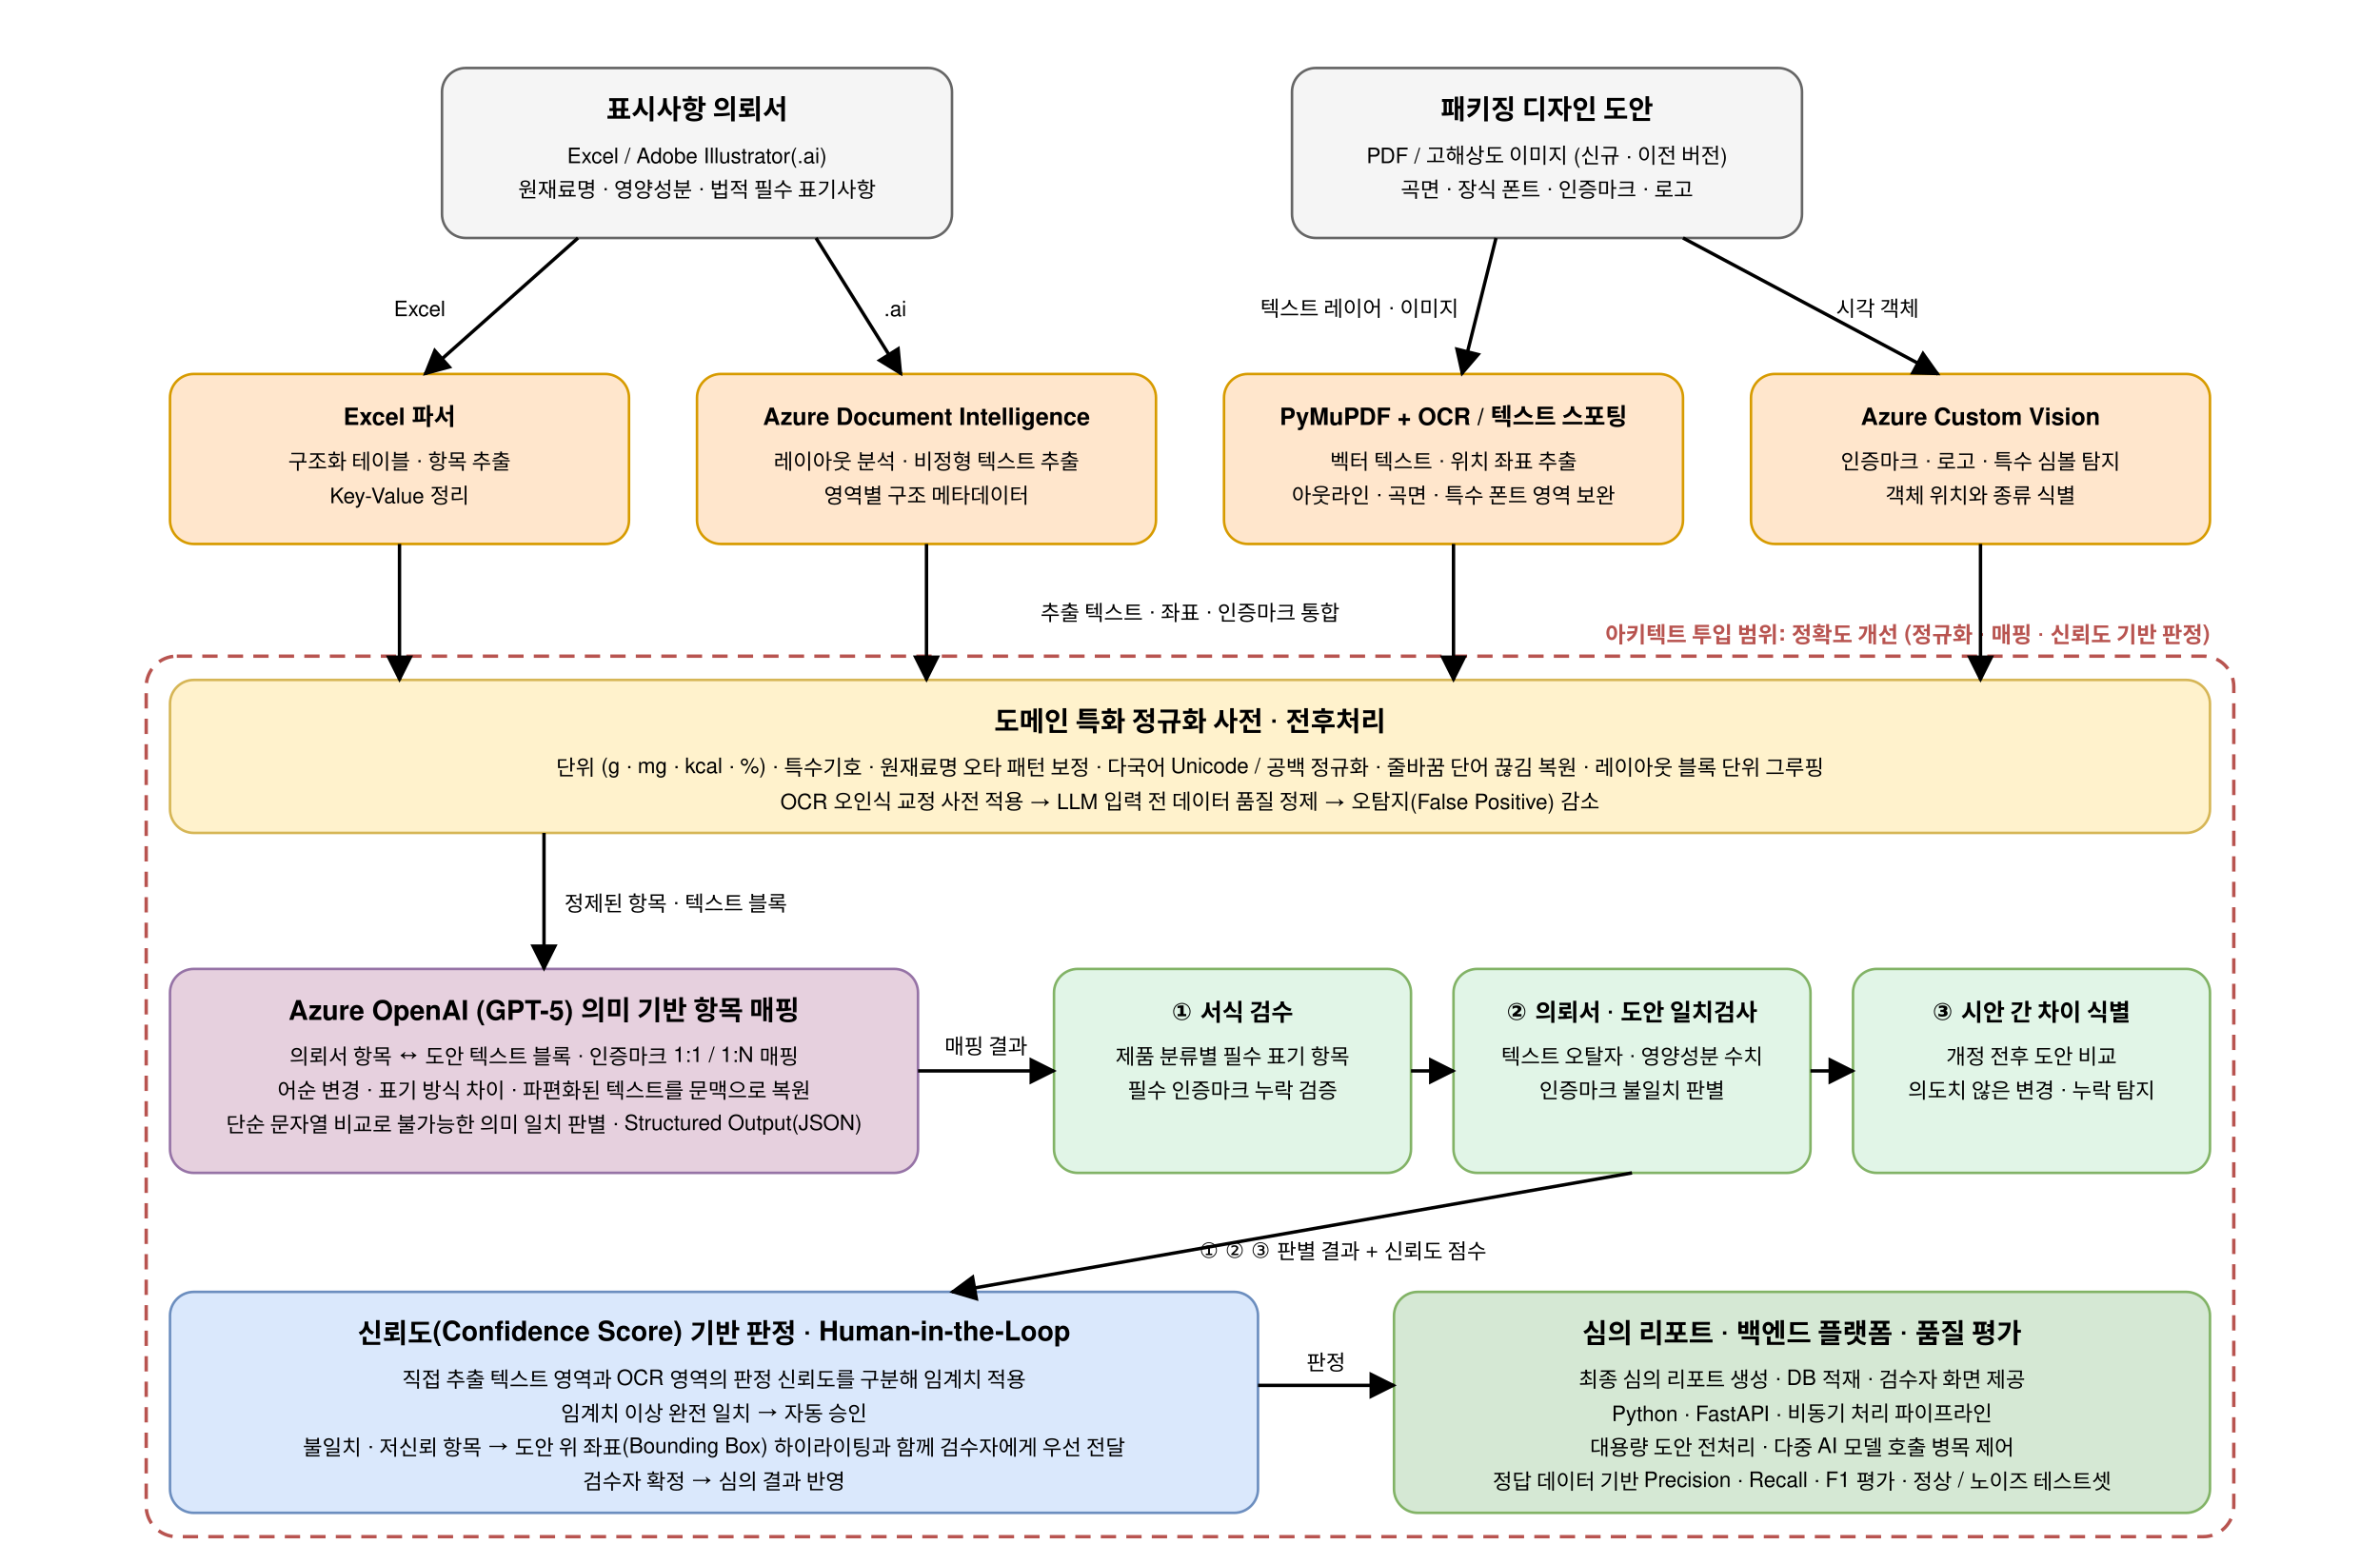
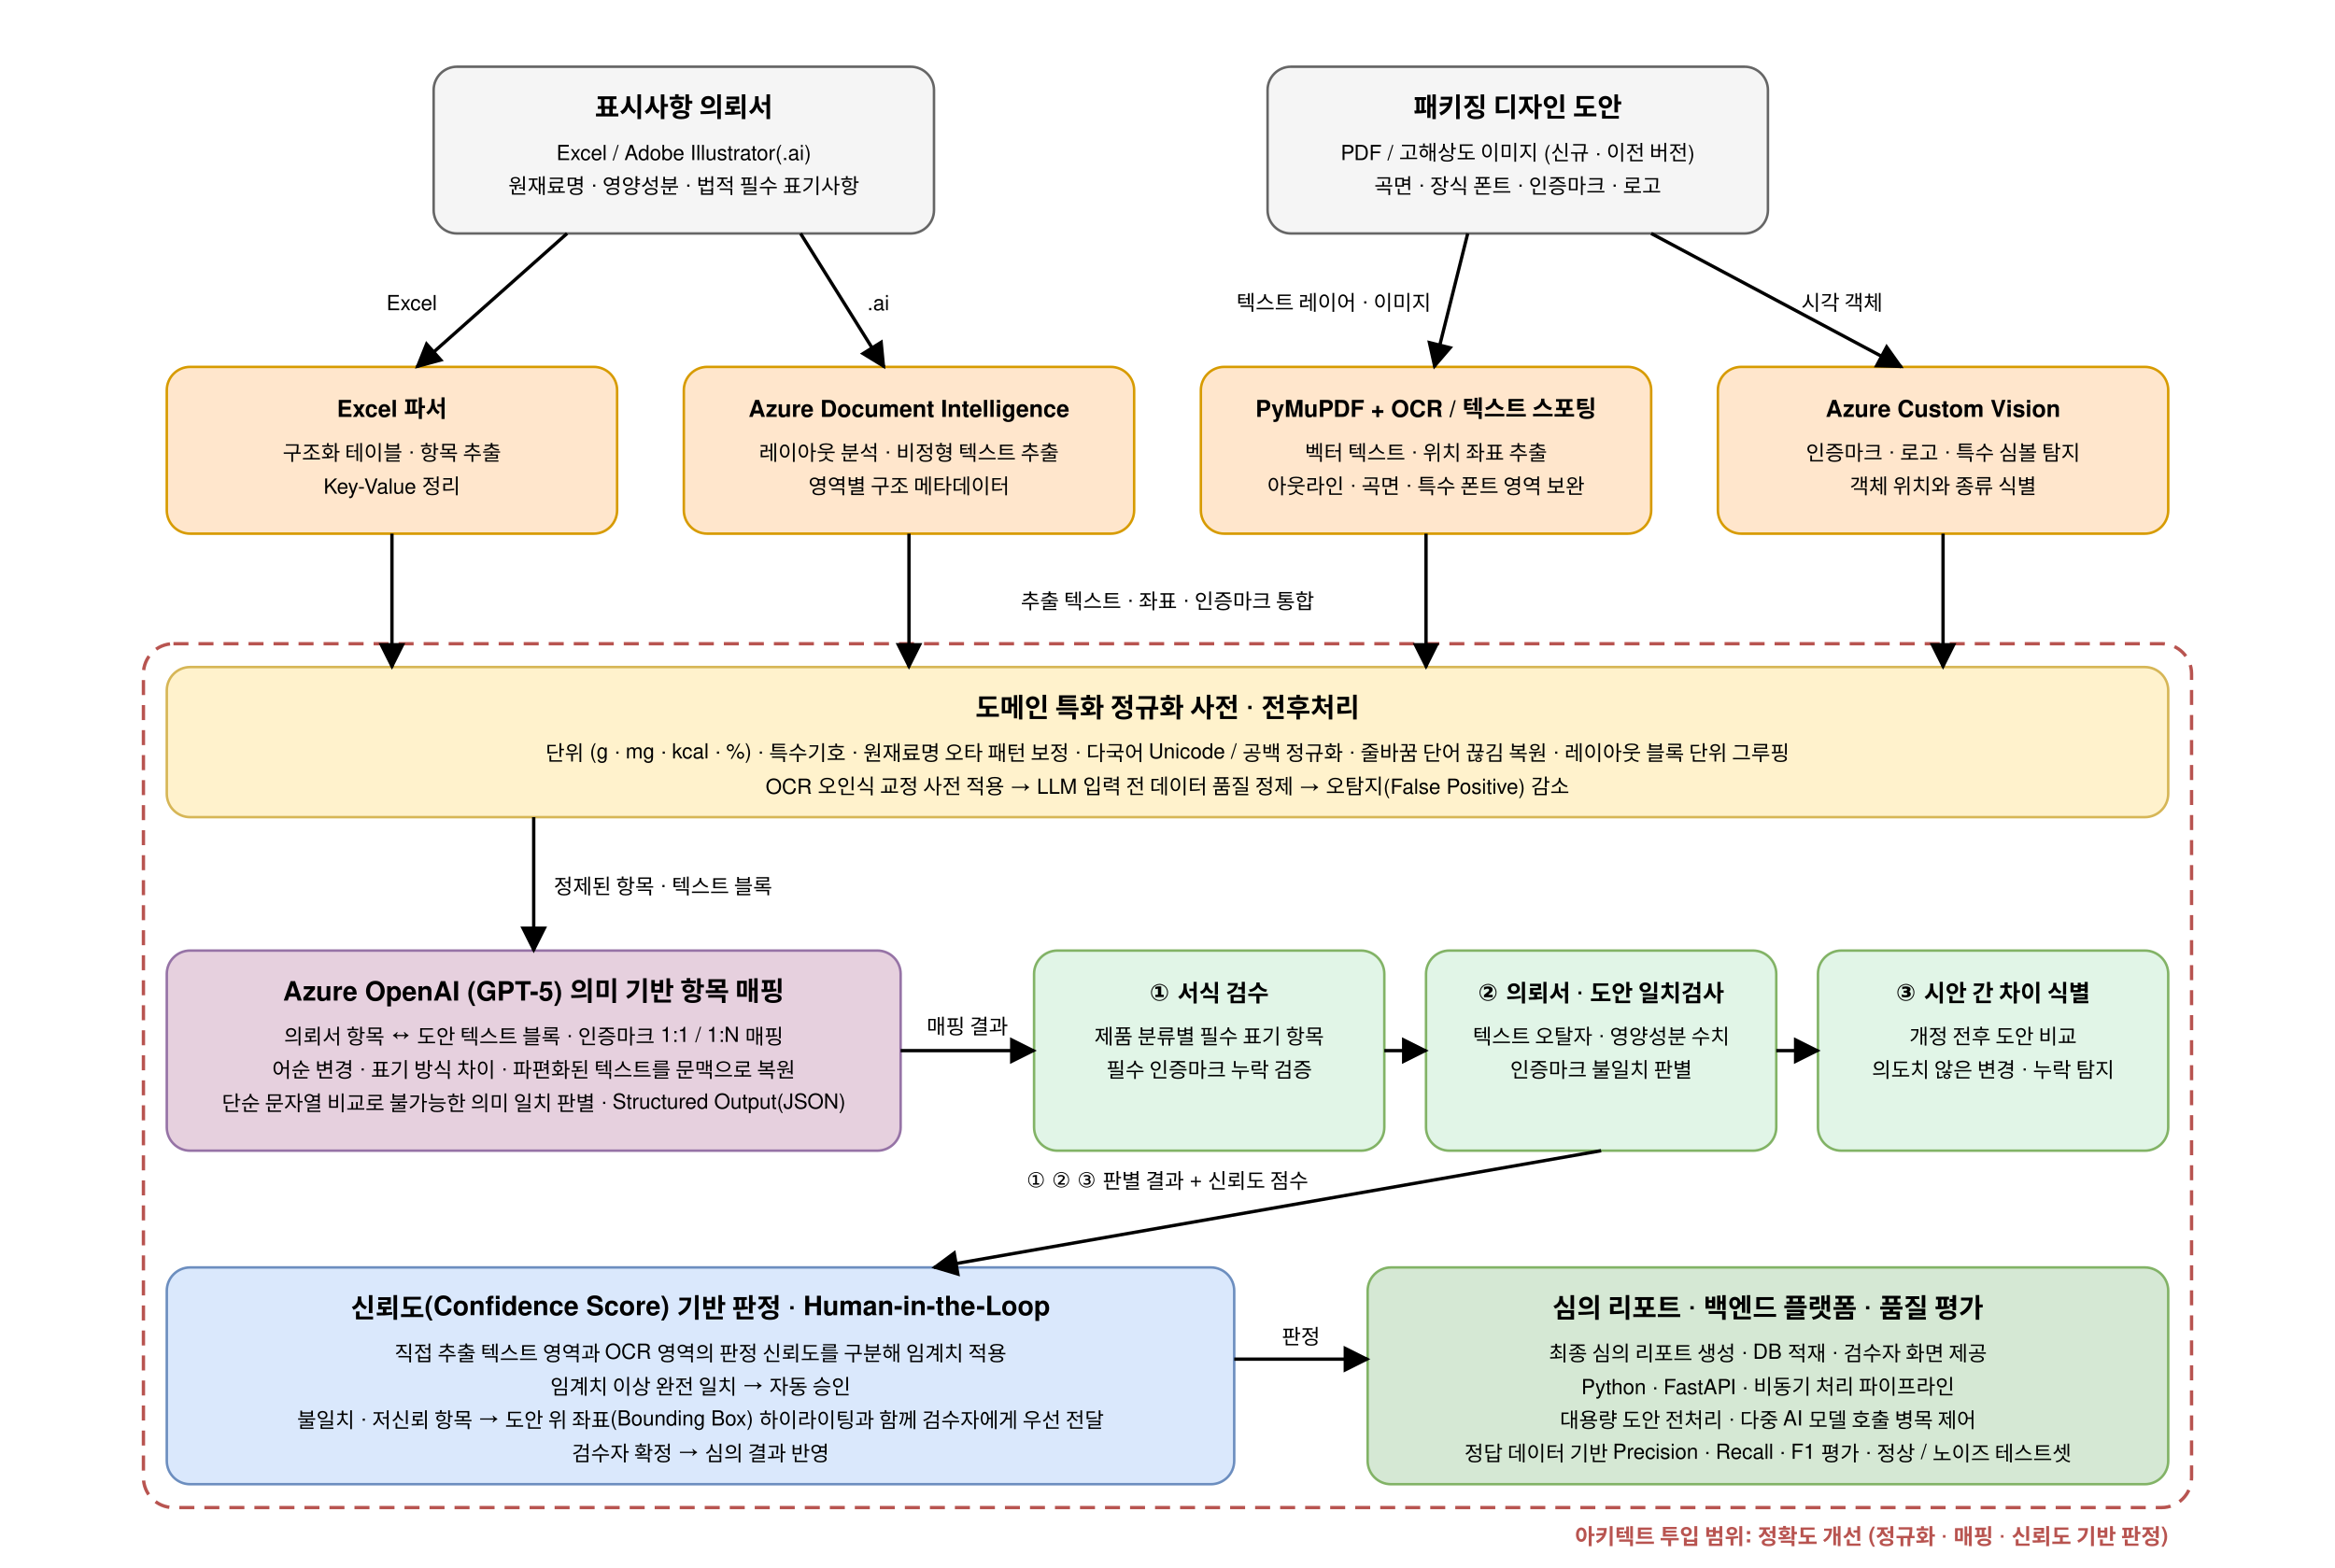
- <svg xmlns="http://www.w3.org/2000/svg" style="background:#ffffff;font-family:'Helvetica Neue',Helvetica,'Apple SD Gothic Neo',Arial,sans-serif" width="1400" height="920" viewBox="0 0 1400 920" role="img" aria-label="패키징 도안 AI 일치검사 파이프라인: 의뢰서와 도안의 멀티모달 추출, 정규화 전처리, GPT 기반 항목 매핑과 3단계 검수, 신뢰도 기반 Human-in-the-Loop 판정">
+ <svg xmlns="http://www.w3.org/2000/svg" style="background:#ffffff;font-family:'Helvetica Neue',Helvetica,'Apple SD Gothic Neo',Arial,sans-serif" width="1400" height="940" viewBox="0 0 1400 940" role="img" aria-label="패키징 도안 AI 일치검사 파이프라인: 의뢰서와 도안의 멀티모달 추출, 정규화 전처리, GPT 기반 항목 매핑과 3단계 검수, 신뢰도 기반 Human-in-the-Loop 판정">
  <style>
  .t { font-size: 16px; font-weight: 700; fill: #000; }
  .s { font-size: 14px; font-weight: 700; fill: #000; }
  .b { font-size: 12.5px; fill: #000; }
  .l { font-size: 12.5px; fill: #000; }
  .acc { font-size: 13px; font-weight: 700; fill: #b85450; }
  .box { stroke-width: 1.5; }
  .arrow { stroke: #000; stroke-width: 2; fill: none; }  </style>
  <defs>
    <marker id="arrow" viewBox="0 0 10 10" refX="9" refY="5" markerWidth="8" markerHeight="8" orient="auto-start-reverse">
      <path d="M0,0 L10,5 L0,10 z" fill="#000" />
    </marker>
  </defs>
  <rect class="box" x="260" y="40" width="300" height="100" rx="14" fill="#f5f5f5" stroke="#666666" />
  <text class="t" x="410" y="70" text-anchor="middle">표시사항 의뢰서</text>
  <text class="b" x="410" y="96" text-anchor="middle">Excel / Adobe Illustrator(.ai)</text>
  <text class="b" x="410" y="116" text-anchor="middle">원재료명 · 영양성분 · 법적 필수 표기사항</text>
  <rect class="box" x="760" y="40" width="300" height="100" rx="14" fill="#f5f5f5" stroke="#666666" />
  <text class="t" x="910" y="70" text-anchor="middle">패키징 디자인 도안</text>
  <text class="b" x="910" y="96" text-anchor="middle">PDF / 고해상도 이미지 (신규 · 이전 버전)</text>
  <text class="b" x="910" y="116" text-anchor="middle">곡면 · 장식 폰트 · 인증마크 · 로고</text>
  <rect class="box" x="100" y="220" width="270" height="100" rx="14" fill="#ffe6cc" stroke="#d79b00" />
  <text class="s" x="235" y="250" text-anchor="middle">Excel 파서</text>
  <text class="b" x="235" y="276" text-anchor="middle">구조화 테이블 · 항목 추출</text>
  <text class="b" x="235" y="296" text-anchor="middle">Key-Value 정리</text>
  <rect class="box" x="410" y="220" width="270" height="100" rx="14" fill="#ffe6cc" stroke="#d79b00" />
  <text class="s" x="545" y="250" text-anchor="middle">Azure Document Intelligence</text>
  <text class="b" x="545" y="276" text-anchor="middle">레이아웃 분석 · 비정형 텍스트 추출</text>
  <text class="b" x="545" y="296" text-anchor="middle">영역별 구조 메타데이터</text>
  <rect class="box" x="720" y="220" width="270" height="100" rx="14" fill="#ffe6cc" stroke="#d79b00" />
  <text class="s" x="855" y="250" text-anchor="middle">PyMuPDF + OCR / 텍스트 스포팅</text>
  <text class="b" x="855" y="276" text-anchor="middle">벡터 텍스트 · 위치 좌표 추출</text>
  <text class="b" x="855" y="296" text-anchor="middle">아웃라인 · 곡면 · 특수 폰트 영역 보완</text>
  <rect class="box" x="1030" y="220" width="270" height="100" rx="14" fill="#ffe6cc" stroke="#d79b00" />
  <text class="s" x="1165" y="250" text-anchor="middle">Azure Custom Vision</text>
  <text class="b" x="1165" y="276" text-anchor="middle">인증마크 · 로고 · 특수 심볼 탐지</text>
  <text class="b" x="1165" y="296" text-anchor="middle">객체 위치와 종류 식별</text>
  <rect class="box" x="100" y="400" width="1200" height="90" rx="14" fill="#fff2cc" stroke="#d6b656" />
  <text class="t" x="700" y="430" text-anchor="middle">도메인 특화 정규화 사전 · 전후처리</text>
  <text class="b" x="700" y="456" text-anchor="middle">단위 (g · mg · kcal · %) · 특수기호 · 원재료명 오타 패턴 보정 · 다국어 Unicode / 공백 정규화 · 줄바꿈 단어 끊김 복원 · 레이아웃 블록 단위 그루핑</text>
  <text class="b" x="700" y="476" text-anchor="middle">OCR 오인식 교정 사전 적용 → LLM 입력 전 데이터 품질 정제 → 오탐지(False Positive) 감소</text>
  <rect class="box" x="100" y="570" width="440" height="120" rx="14" fill="#e6d0de" stroke="#9673a6" />
  <text class="t" x="320" y="600" text-anchor="middle">Azure OpenAI (GPT-5) 의미 기반 항목 매핑</text>
  <text class="b" x="320" y="626" text-anchor="middle">의뢰서 항목 ↔ 도안 텍스트 블록 · 인증마크 1:1 / 1:N 매핑</text>
  <text class="b" x="320" y="646" text-anchor="middle">어순 변경 · 표기 방식 차이 · 파편화된 텍스트를 문맥으로 복원</text>
  <text class="b" x="320" y="666" text-anchor="middle">단순 문자열 비교로 불가능한 의미 일치 판별 · Structured Output(JSON)</text>
  <rect class="box" x="620" y="570" width="210" height="120" rx="14" fill="#e1f5e7" stroke="#82b366" />
  <text class="s" x="725" y="600" text-anchor="middle">① 서식 검수</text>
  <text class="b" x="725" y="626" text-anchor="middle">제품 분류별 필수 표기 항목</text>
  <text class="b" x="725" y="646" text-anchor="middle">필수 인증마크 누락 검증</text>
  <rect class="box" x="855" y="570" width="210" height="120" rx="14" fill="#e1f5e7" stroke="#82b366" />
  <text class="s" x="960" y="600" text-anchor="middle">② 의뢰서 · 도안 일치검사</text>
  <text class="b" x="960" y="626" text-anchor="middle">텍스트 오탈자 · 영양성분 수치</text>
  <text class="b" x="960" y="646" text-anchor="middle">인증마크 불일치 판별</text>
  <rect class="box" x="1090" y="570" width="210" height="120" rx="14" fill="#e1f5e7" stroke="#82b366" />
  <text class="s" x="1195" y="600" text-anchor="middle">③ 시안 간 차이 식별</text>
  <text class="b" x="1195" y="626" text-anchor="middle">개정 전후 도안 비교</text>
  <text class="b" x="1195" y="646" text-anchor="middle">의도치 않은 변경 · 누락 탐지</text>
  <rect class="box" x="100" y="760" width="640" height="130" rx="14" fill="#dae8fc" stroke="#6c8ebf" />
  <text class="t" x="420" y="790" text-anchor="middle">신뢰도(Confidence Score) 기반 판정 · Human-in-the-Loop</text>
  <text class="b" x="420" y="816" text-anchor="middle">직접 추출 텍스트 영역과 OCR 영역의 판정 신뢰도를 구분해 임계치 적용</text>
  <text class="b" x="420" y="836" text-anchor="middle">임계치 이상 완전 일치 → 자동 승인</text>
  <text class="b" x="420" y="856" text-anchor="middle">불일치 · 저신뢰 항목 → 도안 위 좌표(Bounding Box) 하이라이팅과 함께 검수자에게 우선 전달</text>
  <text class="b" x="420" y="876" text-anchor="middle">검수자 확정 → 심의 결과 반영</text>
  <rect class="box" x="820" y="760" width="480" height="130" rx="14" fill="#d5e8d4" stroke="#82b366" />
  <text class="t" x="1060" y="790" text-anchor="middle">심의 리포트 · 백엔드 플랫폼 · 품질 평가</text>
  <text class="b" x="1060" y="816" text-anchor="middle">최종 심의 리포트 생성 · DB 적재 · 검수자 화면 제공</text>
  <text class="b" x="1060" y="836" text-anchor="middle">Python · FastAPI · 비동기 처리 파이프라인</text>
  <text class="b" x="1060" y="856" text-anchor="middle">대용량 도안 전처리 · 다중 AI 모델 호출 병목 제어</text>
  <text class="b" x="1060" y="876" text-anchor="middle">정답 데이터 기반 Precision · Recall · F1 평가 · 정상 / 노이즈 테스트셋</text>
  <rect x="86" y="386" width="1228" height="518" rx="18" fill="none" stroke="#b85450" stroke-width="2" stroke-dasharray="9,6" />
-   <text class="acc" x="1300" y="378" text-anchor="end">아키텍트 투입 범위: 정확도 개선 (정규화 · 매핑 · 신뢰도 기반 판정)</text>
+   <text class="acc" x="1300" y="926" text-anchor="end">아키텍트 투입 범위: 정확도 개선 (정규화 · 매핑 · 신뢰도 기반 판정)</text>
  <line class="arrow" x1="340" y1="140" x2="250" y2="220" marker-end="url(#arrow)" />
  <text class="l" x="262" y="186" text-anchor="end">Excel</text>
  <line class="arrow" x1="480" y1="140" x2="530" y2="220" marker-end="url(#arrow)" />
  <text class="l" x="520" y="186">.ai</text>
  <line class="arrow" x1="880" y1="140" x2="860" y2="220" marker-end="url(#arrow)" />
  <text class="l" x="858" y="186" text-anchor="end">텍스트 레이어 · 이미지</text>
  <line class="arrow" x1="990" y1="140" x2="1140" y2="220" marker-end="url(#arrow)" />
  <text class="l" x="1080" y="186">시각 객체</text>
  <line class="arrow" x1="235" y1="320" x2="235" y2="400" marker-end="url(#arrow)" />
  <line class="arrow" x1="545" y1="320" x2="545" y2="400" marker-end="url(#arrow)" />
  <line class="arrow" x1="855" y1="320" x2="855" y2="400" marker-end="url(#arrow)" />
  <line class="arrow" x1="1165" y1="320" x2="1165" y2="400" marker-end="url(#arrow)" />
  <text class="l" x="700" y="365" text-anchor="middle">추출 텍스트 · 좌표 · 인증마크 통합</text>
  <line class="arrow" x1="320" y1="490" x2="320" y2="570" marker-end="url(#arrow)" />
  <text class="l" x="332" y="536">정제된 항목 · 텍스트 블록</text>
  <line class="arrow" x1="540" y1="630" x2="620" y2="630" marker-end="url(#arrow)" />
  <text class="l" x="580" y="620" text-anchor="middle">매핑 결과</text>
  <line class="arrow" x1="830" y1="630" x2="855" y2="630" marker-end="url(#arrow)" />
  <line class="arrow" x1="1065" y1="630" x2="1090" y2="630" marker-end="url(#arrow)" />
  <line class="arrow" x1="960" y1="690" x2="560" y2="760" marker-end="url(#arrow)" />
-   <text class="l" x="790" y="740" text-anchor="middle">① ② ③ 판별 결과 + 신뢰도 점수</text>
+   <text class="l" x="700" y="712" text-anchor="middle">① ② ③ 판별 결과 + 신뢰도 점수</text>
  <line class="arrow" x1="740" y1="815" x2="820" y2="815" marker-end="url(#arrow)" />
  <text class="l" x="780" y="806" text-anchor="middle">판정</text>
</svg>
